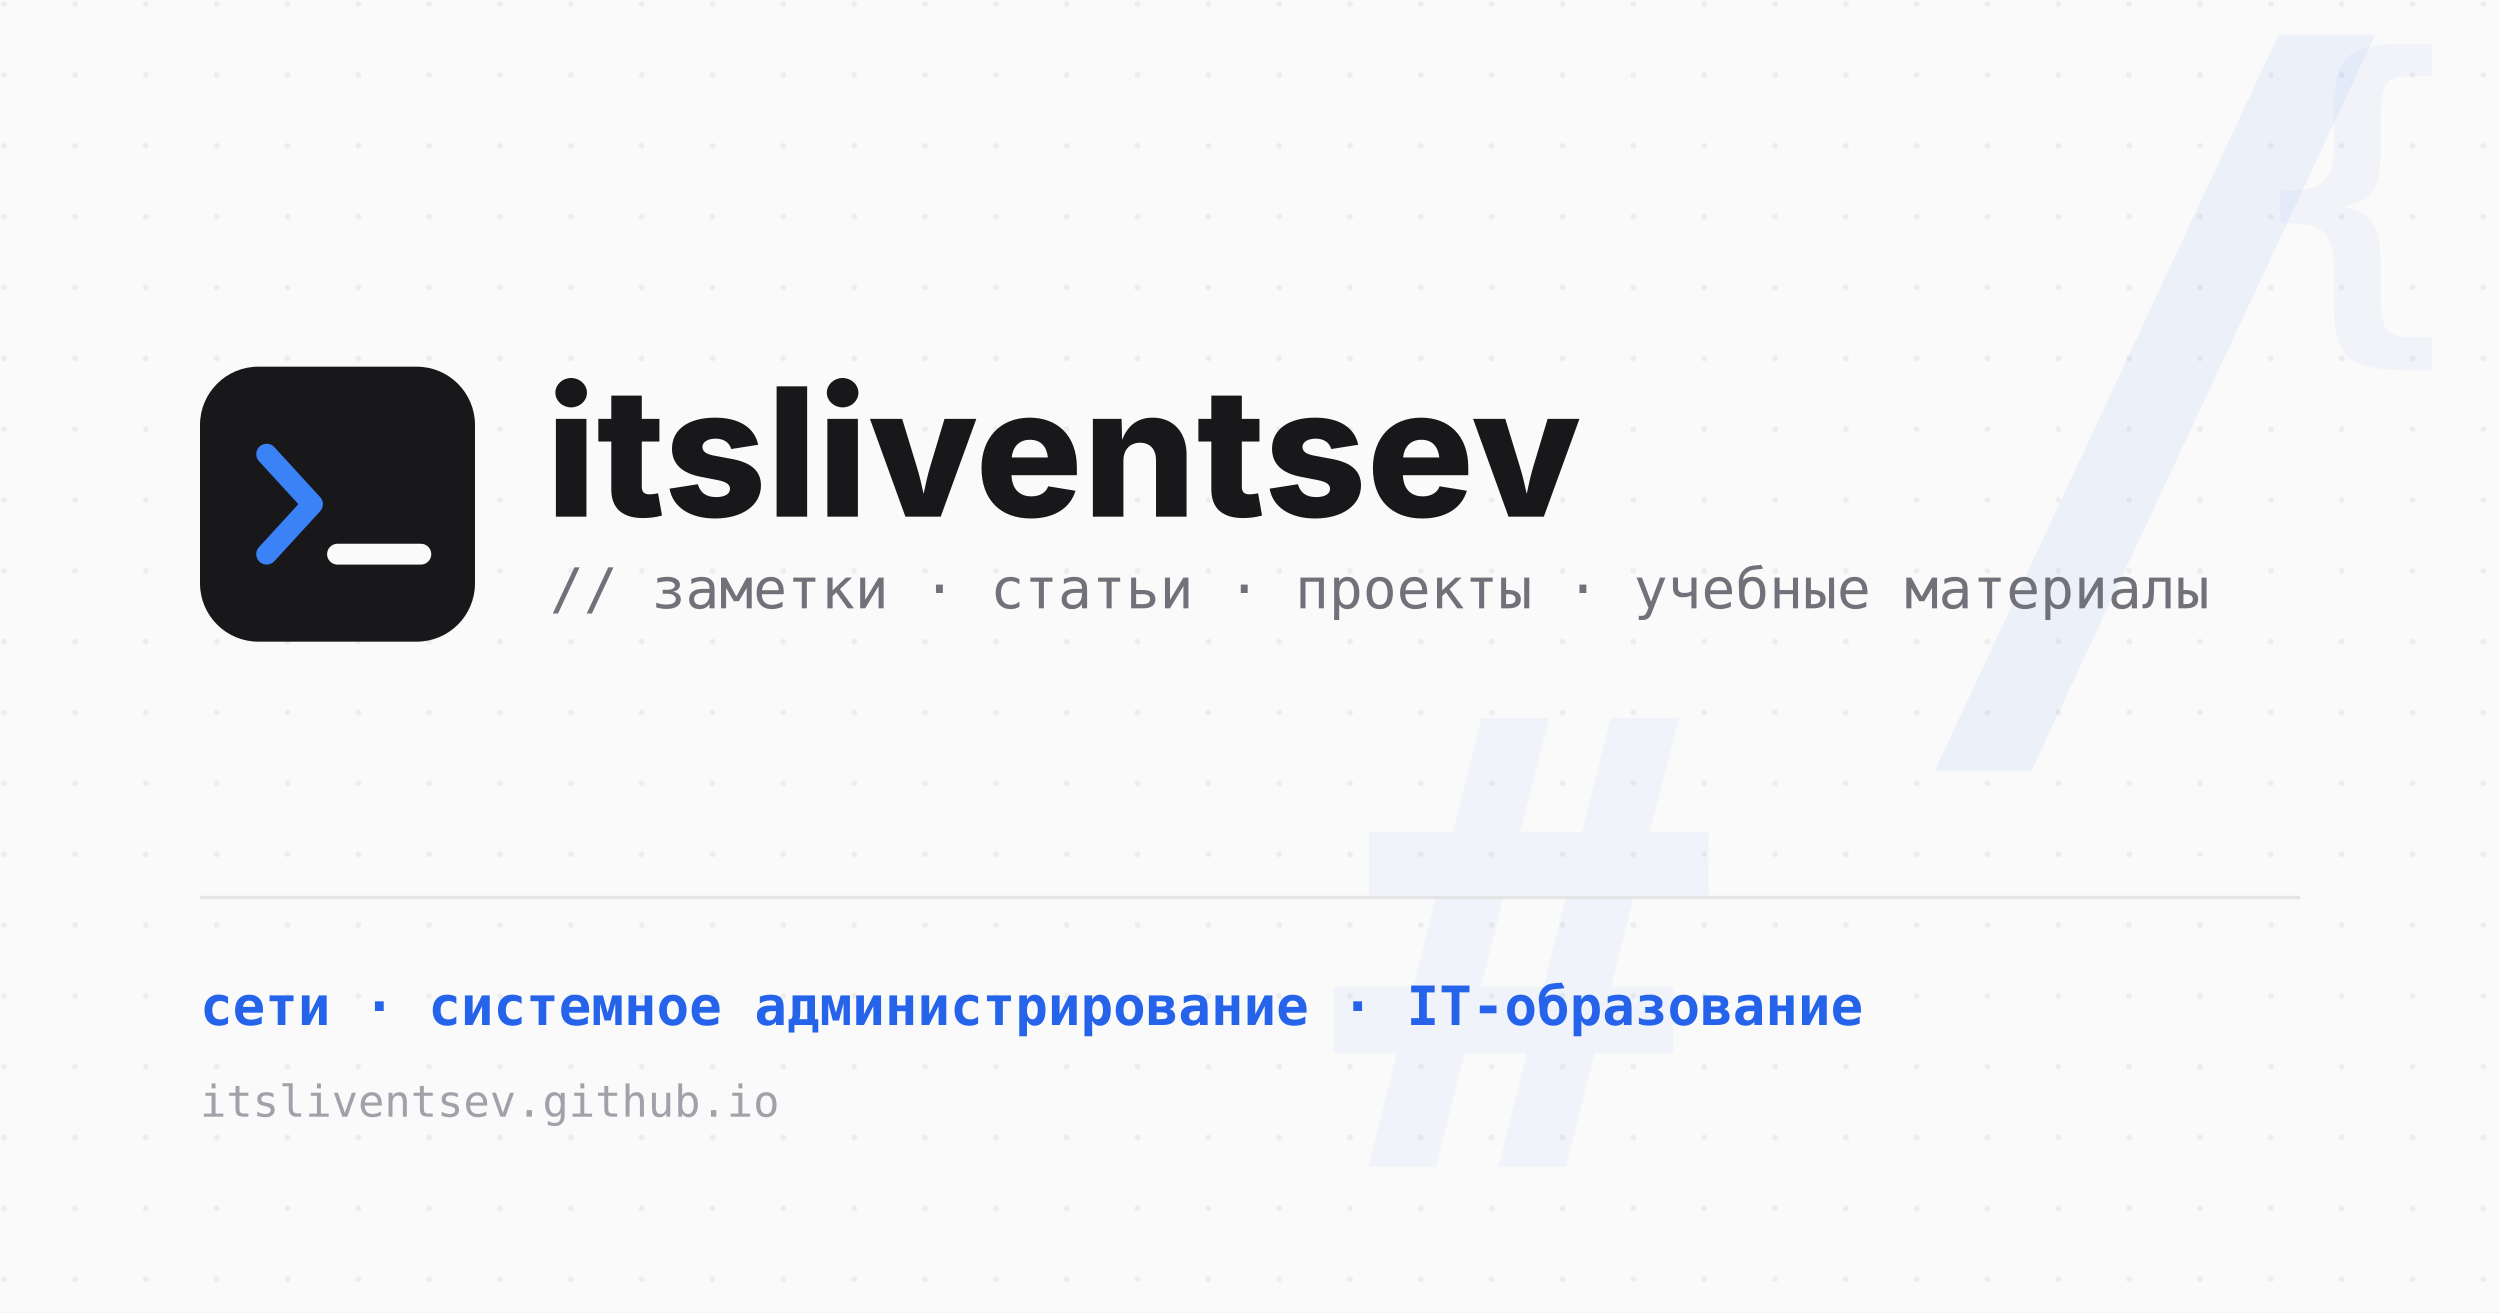
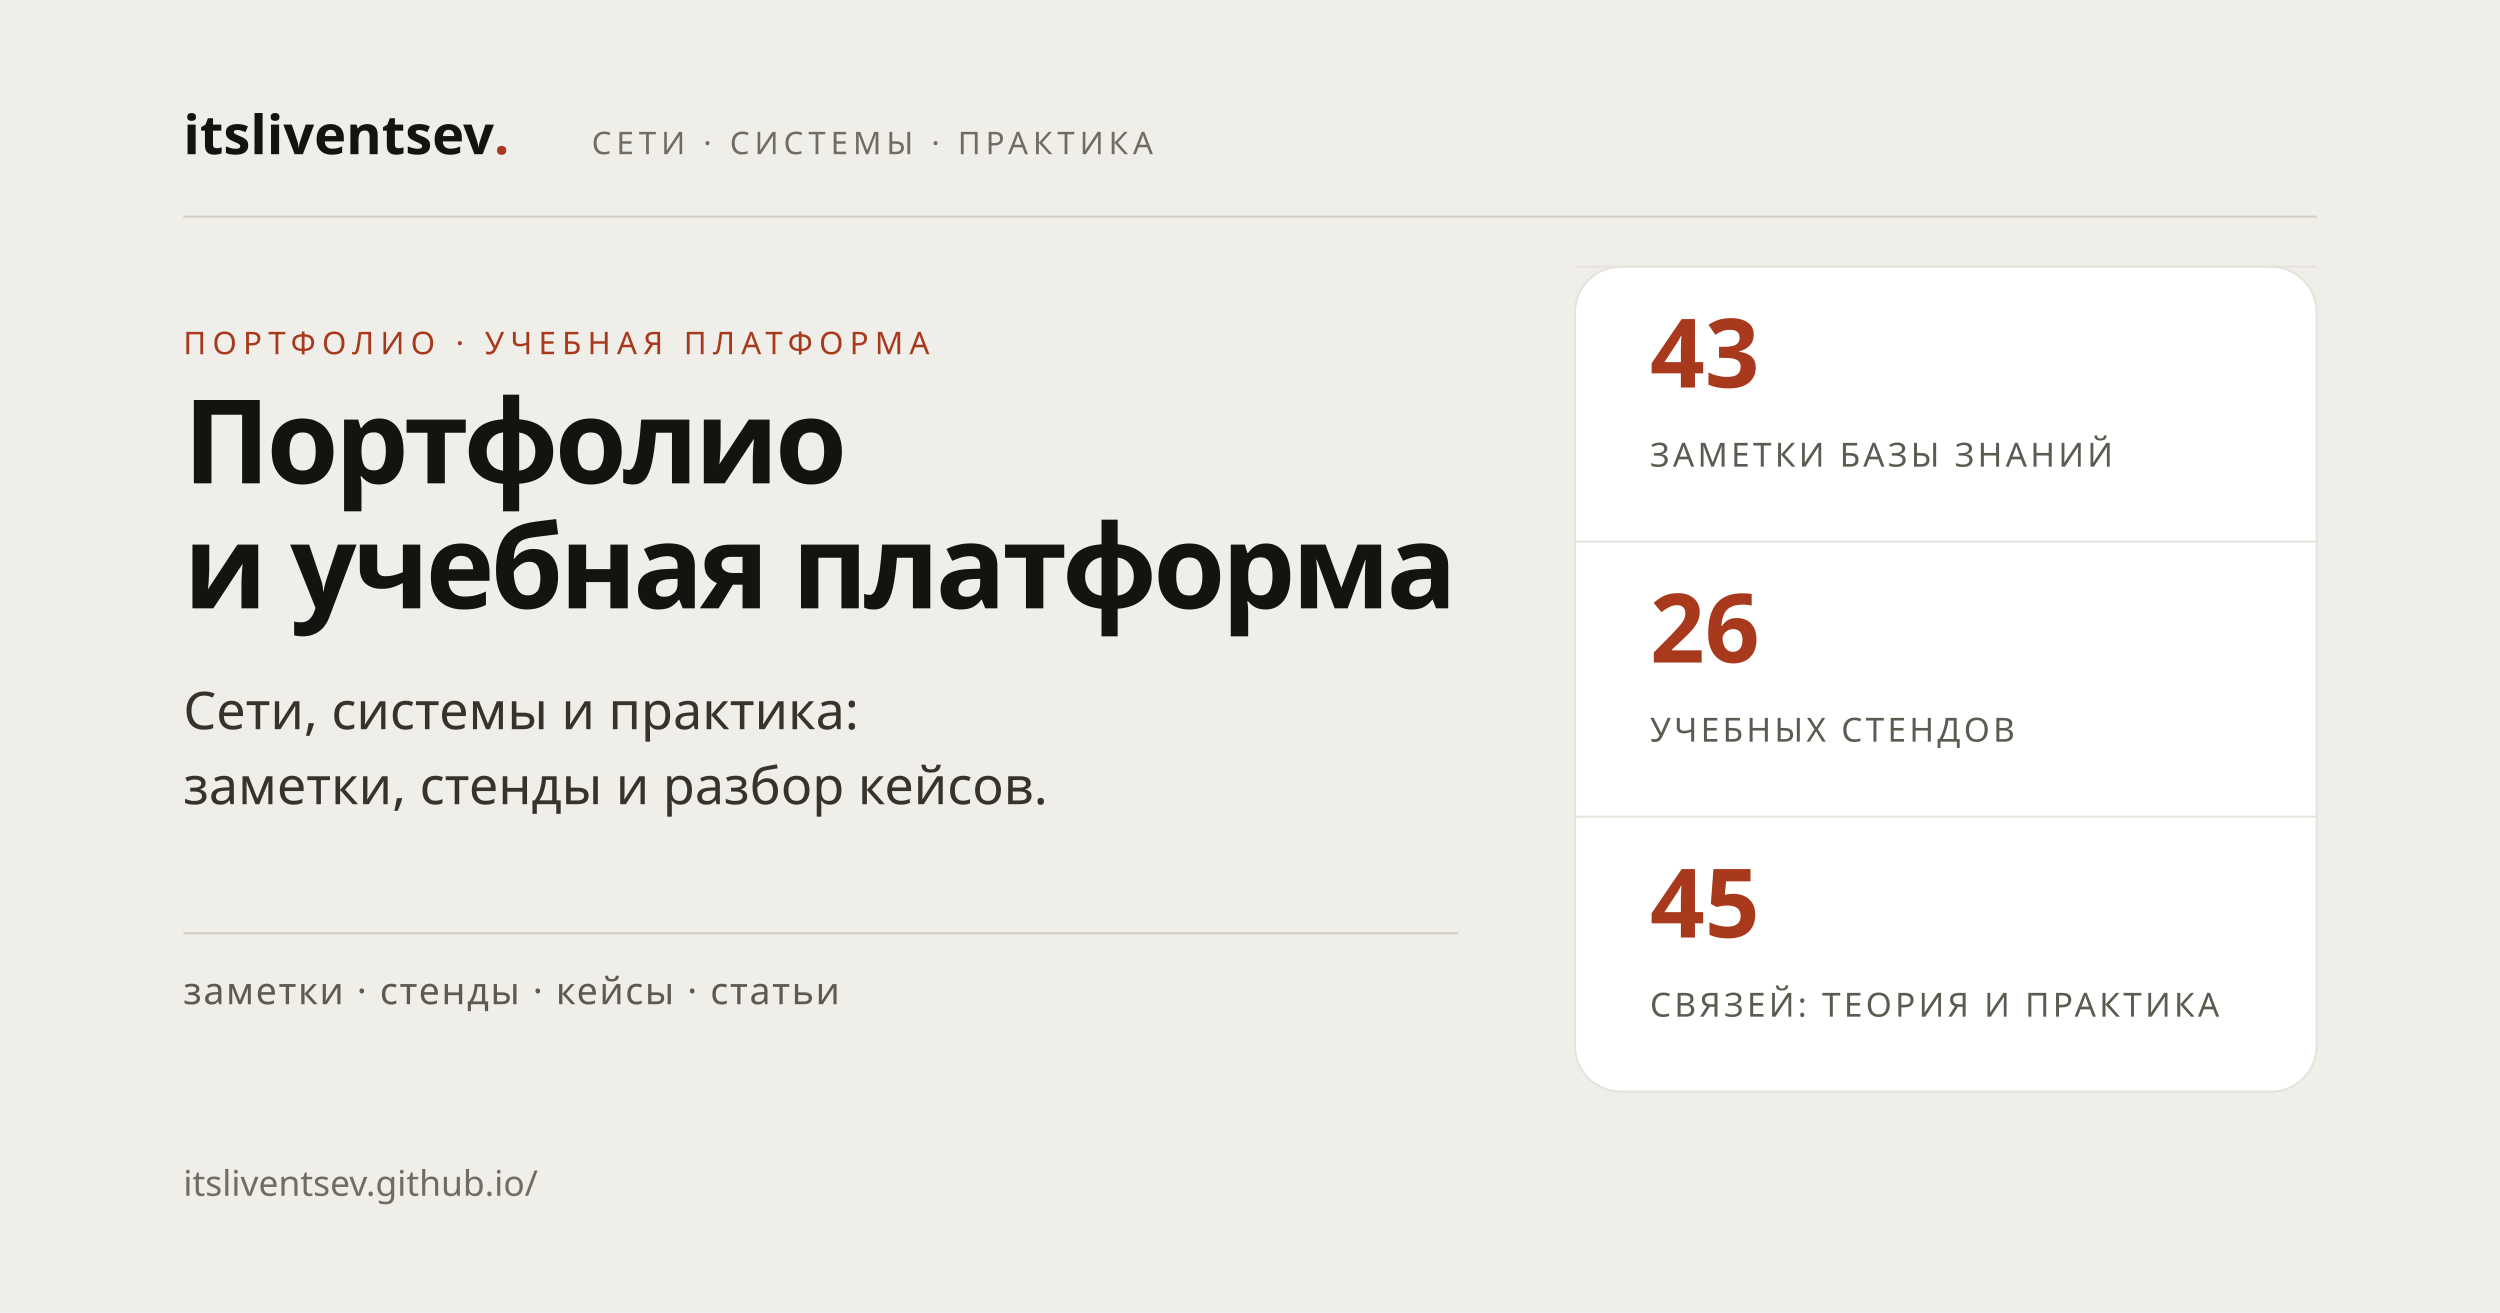
<svg xmlns="http://www.w3.org/2000/svg" width="1200" height="630" viewBox="0 0 1200 630">
-   <defs>
-     <pattern id="grid" width="34" height="34" patternUnits="userSpaceOnUse">
-       <circle cx="2" cy="2" r="1.4" fill="#18181b" opacity="0.055" />
-     </pattern>
-   </defs>
-   <rect width="1200" height="630" fill="#fafafa" />
-   <rect width="1200" height="630" fill="url(#grid)" />
-   <text x="905" y="330" font-family="'JetBrains Mono','SF Mono',Menlo,monospace" font-size="430" font-weight="800" fill="#2563eb" opacity="0.07">/</text>
-   <text x="640" y="560" font-family="'JetBrains Mono','SF Mono',Menlo,monospace" font-size="300" font-weight="800" fill="#2563eb" opacity="0.05">#</text>
-   <text x="1080" y="150" font-family="'JetBrains Mono','SF Mono',Menlo,monospace" font-size="170" font-weight="800" fill="#2563eb" opacity="0.045">{ }</text>
-   <rect x="96" y="176" width="132" height="132" rx="28" fill="#18181b" />
-   <path d="M128 218l22 24-22 24" fill="none" stroke="#3b82f6" stroke-width="10" stroke-linecap="round" stroke-linejoin="round" />
-   <line x1="162" y1="266" x2="202" y2="266" stroke="#fafafa" stroke-width="10" stroke-linecap="round" />
-   <text x="262" y="248" font-family="Inter,system-ui,sans-serif" font-size="86" font-weight="800" fill="#18181b">itsliventsev</text>
-   <text x="264" y="292" font-family="'JetBrains Mono','SF Mono',Menlo,monospace" font-size="27" font-weight="500" fill="#71717a">// заметки · статьи · проекты · учебные материалы</text>
-   <rect x="96" y="430" width="1008" height="1.6" fill="#e4e4e7" />
-   <text x="96" y="492" font-family="'JetBrains Mono','SF Mono',Menlo,monospace" font-size="26" font-weight="600" fill="#2563eb">сети · системное администрирование · IT-образование</text>
-   <text x="96" y="536" font-family="'JetBrains Mono','SF Mono',Menlo,monospace" font-size="21" font-weight="400" fill="#a1a1aa">itsliventsev.github.io</text>
+   <rect width="1200" height="630" fill="#efeee9" />
+   <text x="88" y="74" font-family="Golos Text" font-size="26" font-weight="700" fill="#14130e">itsliventsev<tspan fill="#a8391d">.</tspan>
+   </text>
+   <text x="284" y="74" font-family="'JetBrains Mono'" font-size="15" fill="#6f6c63" letter-spacing="2.4">СЕТИ · СИСТЕМЫ · ПРАКТИКА</text>
+   <line x1="88" y1="104" x2="1112" y2="104" stroke="#d2cfc6" stroke-width="1" />
+   <text x="88" y="170" font-family="'JetBrains Mono'" font-size="15" fill="#a8391d" letter-spacing="3">ПОРТФОЛИО · УЧЕБНАЯ ПЛАТФОРМА</text>
+   <text x="88" y="232" font-family="Golos Text" font-size="56" font-weight="700" fill="#14130e" letter-spacing="-1.8">Портфолио</text>
+   <text x="88" y="292" font-family="Golos Text" font-size="56" font-weight="700" fill="#14130e" letter-spacing="-1.8">и учебная платформа</text>
+   <text x="88" y="350" font-family="Literata" font-size="25" fill="#35332c">Сети, системы и практика:</text>
+   <text x="88" y="386" font-family="Literata" font-size="25" fill="#35332c">заметки, стенды и разбор кейсов.</text>
+   <line x1="88" y1="448" x2="700" y2="448" stroke="#d2cfc6" stroke-width="1" />
+   <text x="88" y="482" font-family="'JetBrains Mono'" font-size="18" fill="#5d5a52" letter-spacing="0.8">заметки · стенды · кейсы · статьи</text>
+   <text x="88" y="574" font-family="'JetBrains Mono'" font-size="17" fill="#6f6c63">itsliventsev.github.io/</text>
+   <rect x="756" y="128" width="356" height="396" rx="22" fill="#ffffff" stroke="#e5e3dc" stroke-width="1" />
+   <line x1="756" y1="128" x2="1112" y2="128" stroke="#e5e3dc" stroke-width="1" />
+   <text x="792" y="186" font-family="Golos Text" font-size="46" font-weight="700" fill="#a8391d">43</text>
+   <text x="792" y="224" font-family="'JetBrains Mono'" font-size="16" fill="#5d5a52" letter-spacing="1.6">ЗАМЕТКИ БАЗЫ ЗНАНИЙ</text>
+   <line x1="756" y1="260" x2="1112" y2="260" stroke="#e5e3dc" stroke-width="1" />
+   <text x="792" y="318" font-family="Golos Text" font-size="46" font-weight="700" fill="#a8391d">26</text>
+   <text x="792" y="356" font-family="'JetBrains Mono'" font-size="16" fill="#5d5a52" letter-spacing="1.6">УЧЕБНЫХ СТЕНДОВ</text>
+   <line x1="756" y1="392" x2="1112" y2="392" stroke="#e5e3dc" stroke-width="1" />
+   <text x="792" y="450" font-family="Golos Text" font-size="46" font-weight="700" fill="#a8391d">45</text>
+   <text x="792" y="488" font-family="'JetBrains Mono'" font-size="16" fill="#5d5a52" letter-spacing="1.6">СВЯЗЕЙ: ТЕОРИЯ И ПРАКТИКА</text>
</svg>
